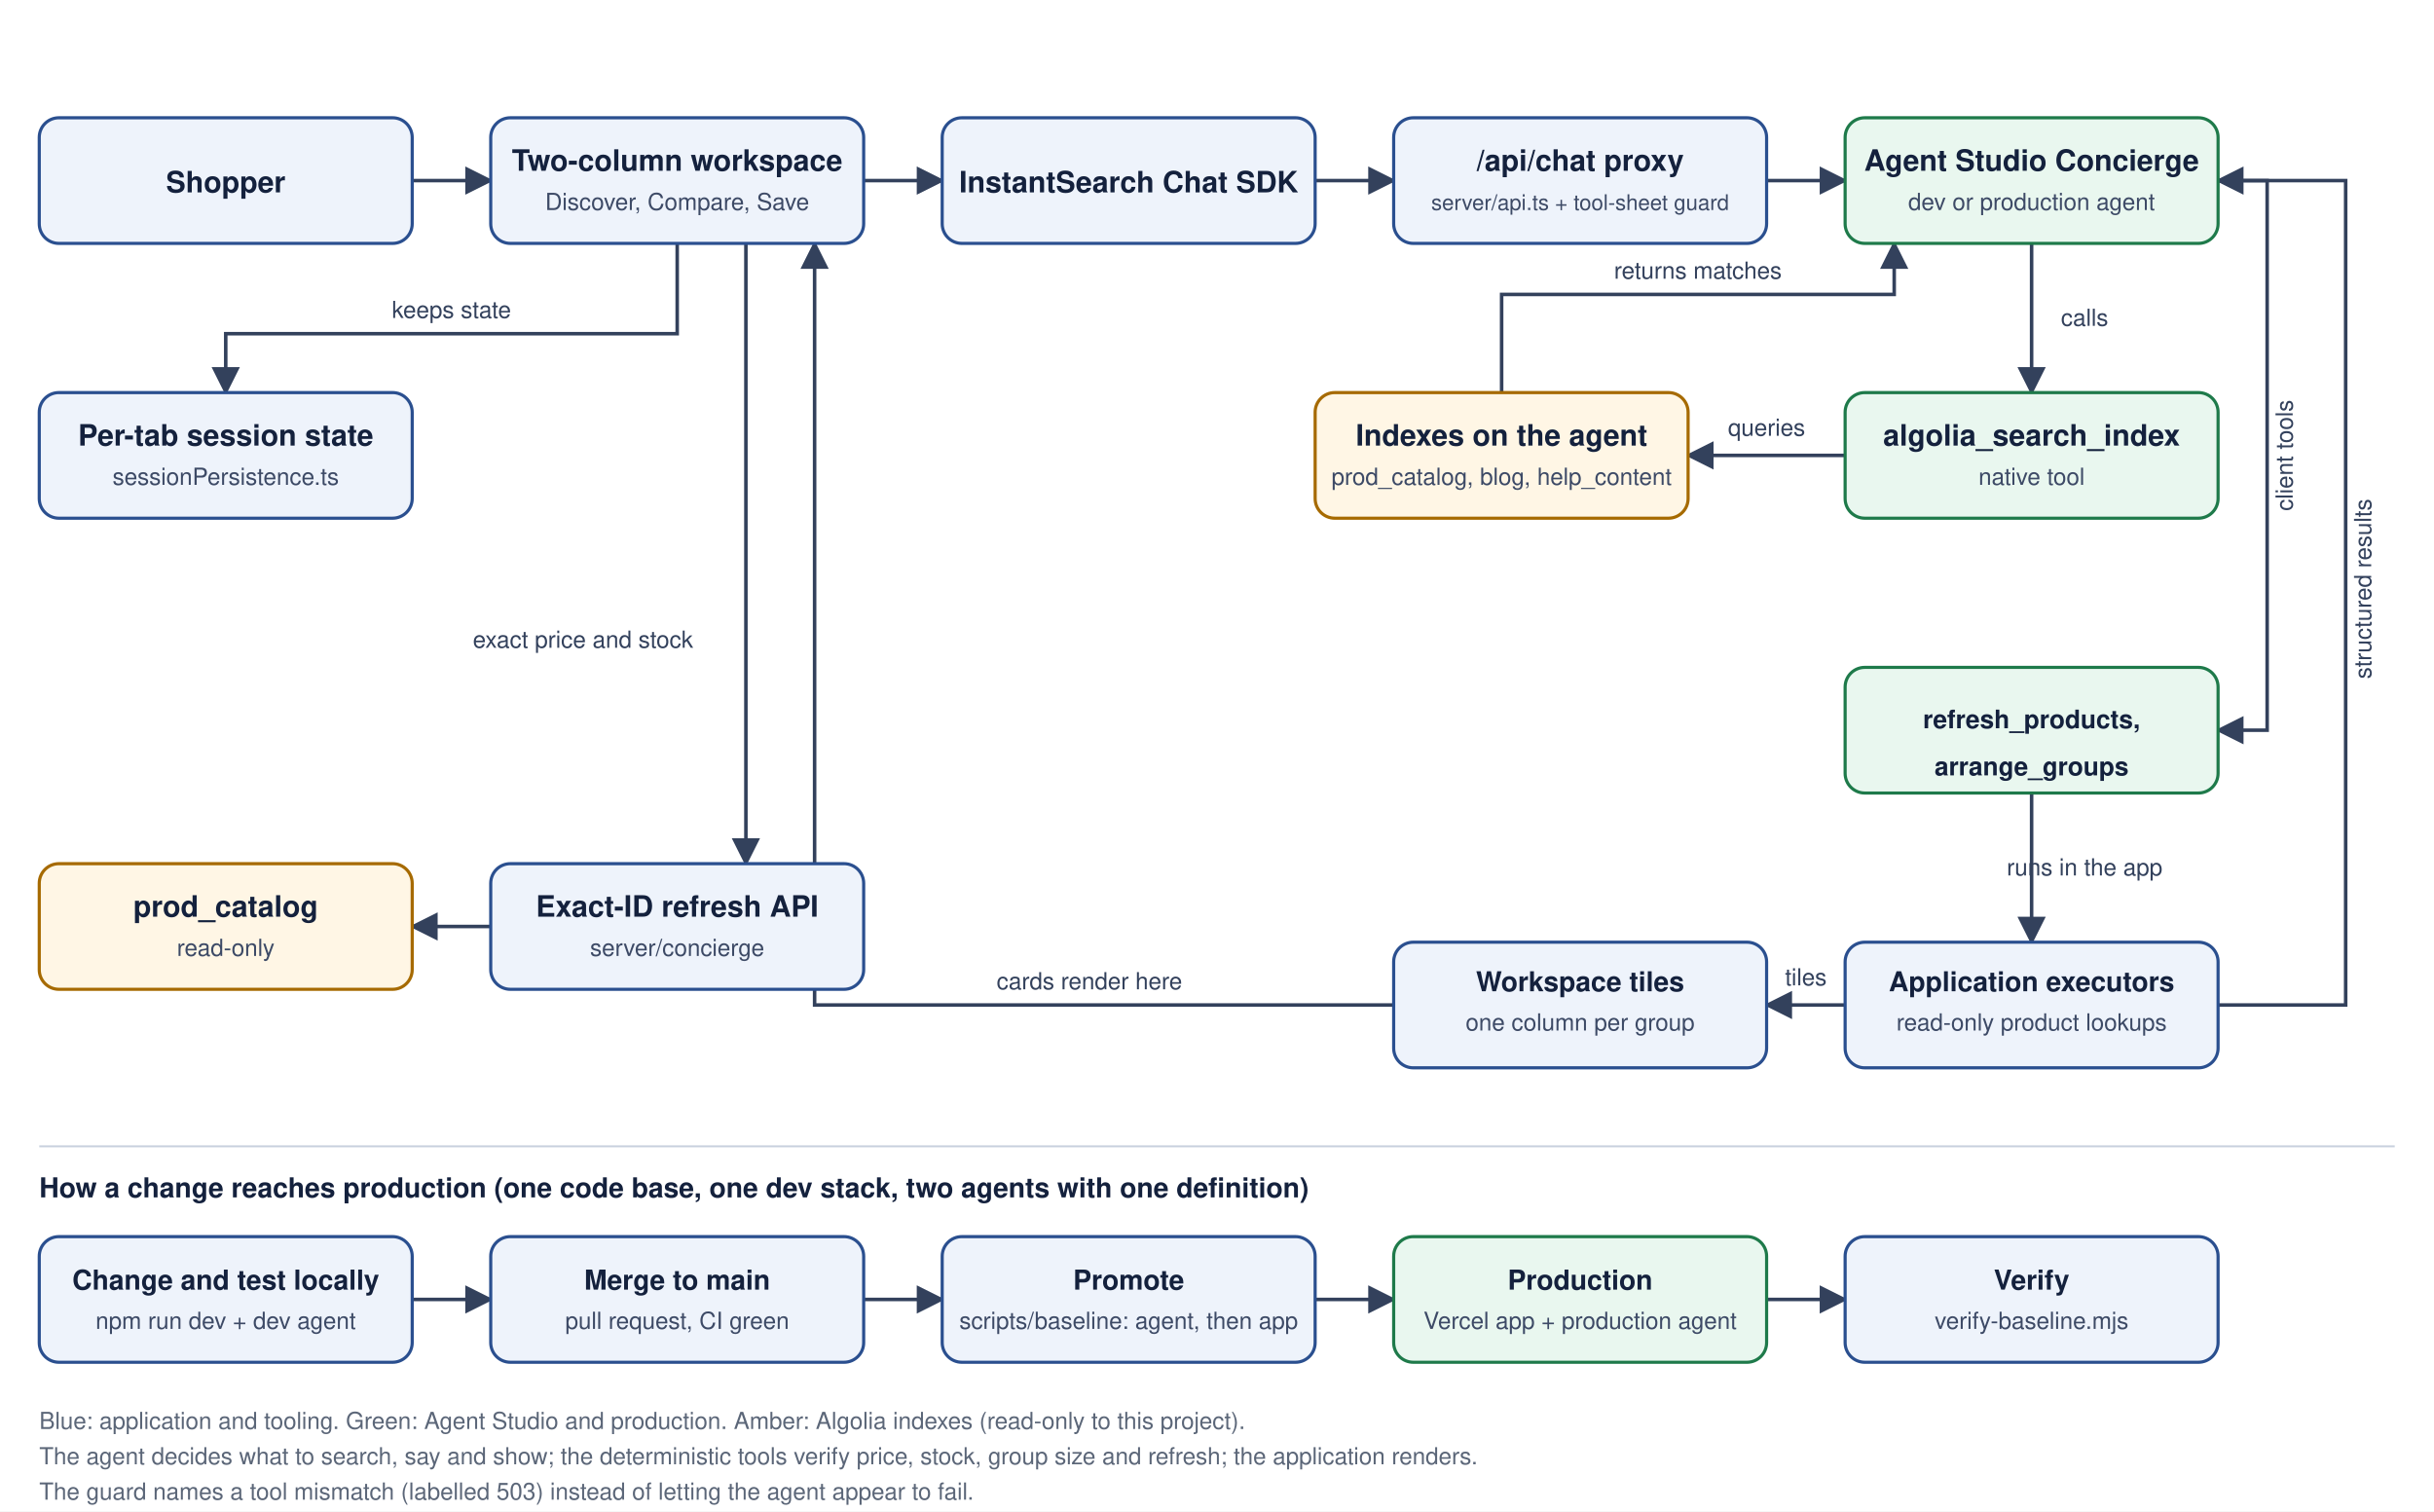
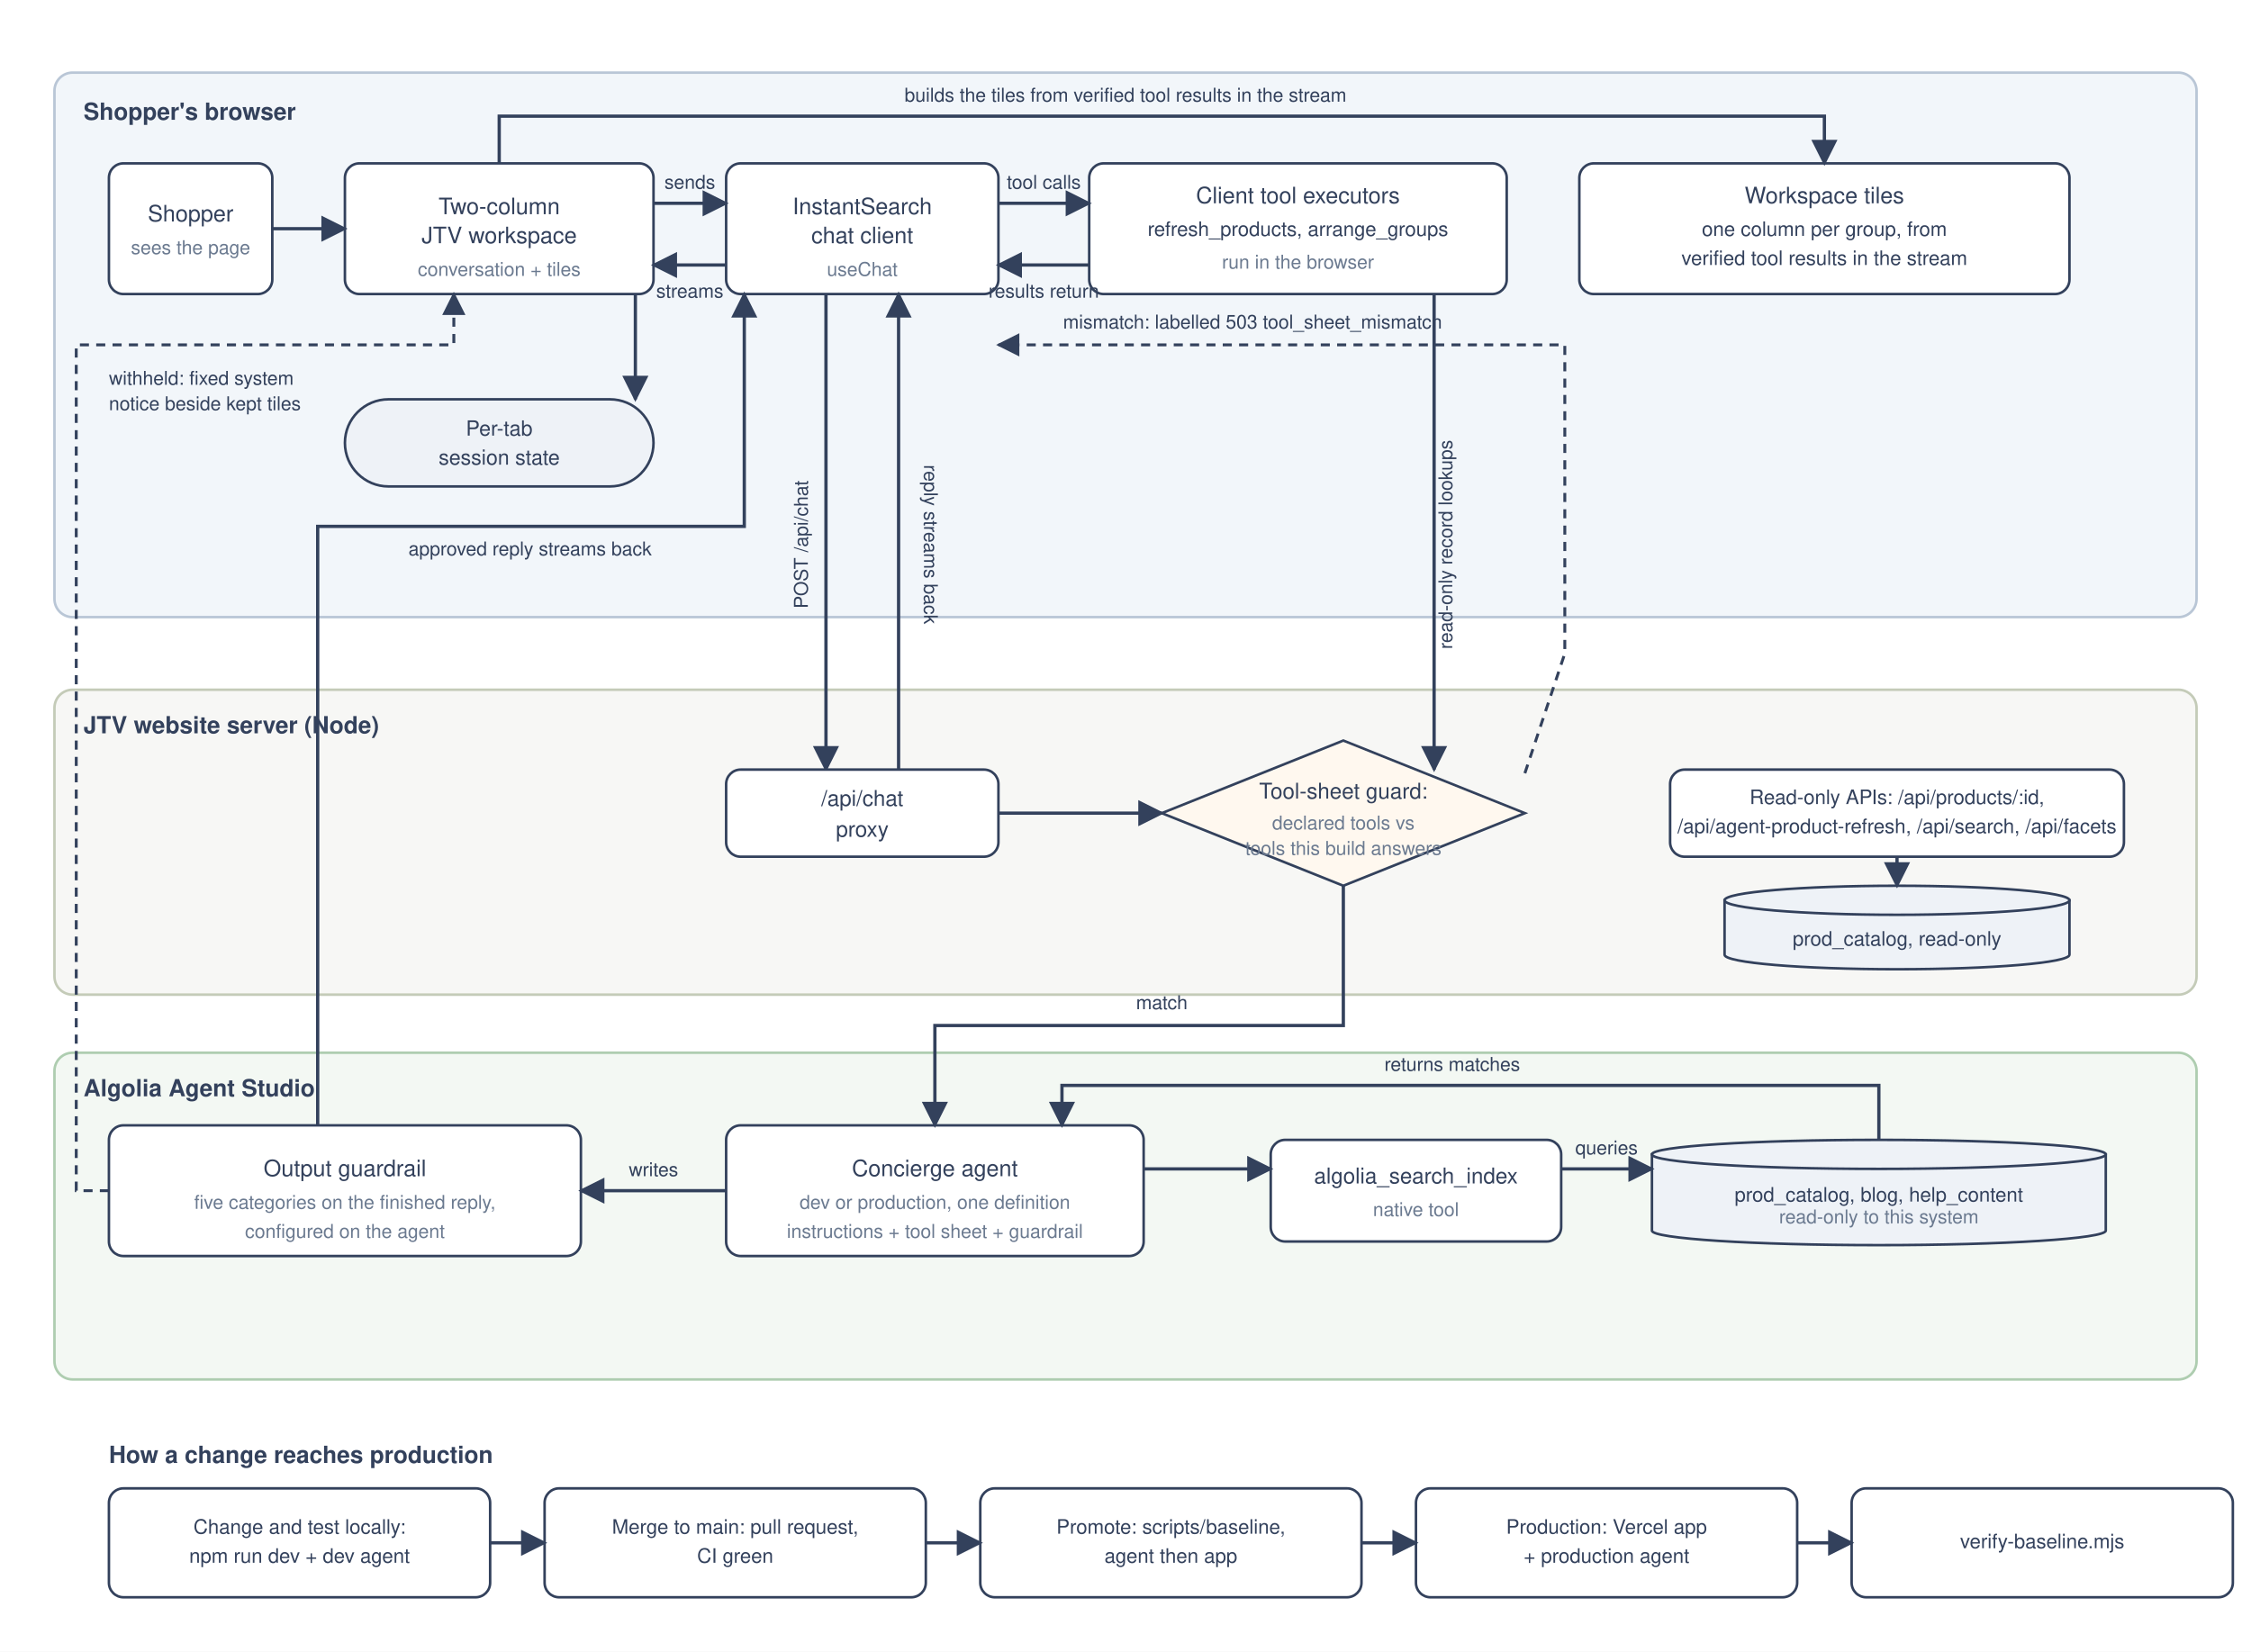
- <svg xmlns="http://www.w3.org/2000/svg" width="1240" height="770" viewBox="0 0 1240 770" font-family="Helvetica, Arial, sans-serif">
+ <svg xmlns="http://www.w3.org/2000/svg" width="1240" height="910" viewBox="0 0 1240 910" font-family="Helvetica, Arial, sans-serif">
  <defs>
    <marker id="ah" viewBox="0 0 10 10" refX="9" refY="5" markerWidth="8" markerHeight="8" orient="auto-start-reverse">
      <path d="M0,0 L10,5 L0,10 z" fill="#33415c" />
    </marker>
  </defs>
-   <rect width="1240" height="770" fill="#ffffff" />
-   <polyline points="210,92 250,92" fill="none" stroke="#33415c" stroke-width="1.8" marker-end="url(#ah)" />
-   <polyline points="440,92 480,92" fill="none" stroke="#33415c" stroke-width="1.8" marker-end="url(#ah)" />
-   <polyline points="670,92 710,92" fill="none" stroke="#33415c" stroke-width="1.8" marker-end="url(#ah)" />
-   <polyline points="900,92 940,92" fill="none" stroke="#33415c" stroke-width="1.8" marker-end="url(#ah)" />
-   <polyline points="1035,124 1035,200" fill="none" stroke="#33415c" stroke-width="1.8" marker-end="url(#ah)" />
-   <text x="1062" y="166" font-size="12" fill="#33415c" text-anchor="middle">calls</text>
-   <polyline points="940,232 860,232" fill="none" stroke="#33415c" stroke-width="1.8" marker-end="url(#ah)" />
-   <text x="900" y="222" font-size="12" fill="#33415c" text-anchor="middle">queries</text>
-   <polyline points="765,200 765,150 965,150 965,124" fill="none" stroke="#33415c" stroke-width="1.8" marker-end="url(#ah)" />
-   <text x="865" y="142" font-size="12" fill="#33415c" text-anchor="middle">returns matches</text>
-   <polyline points="1130,92 1155,92 1155,372 1130,372" fill="none" stroke="#33415c" stroke-width="1.8" marker-end="url(#ah)" />
-   <text transform="rotate(-90 1168 232)" x="1168" y="232" font-size="12" fill="#33415c" text-anchor="middle">client tools</text>
-   <polyline points="1035,404 1035,480" fill="none" stroke="#33415c" stroke-width="1.8" marker-end="url(#ah)" />
-   <text x="1062" y="446" font-size="12" fill="#33415c" text-anchor="middle">runs in the app</text>
-   <polyline points="1130,512 1195,512 1195,92 1130,92" fill="none" stroke="#33415c" stroke-width="1.8" marker-end="url(#ah)" />
-   <text transform="rotate(-90 1208 300)" x="1208" y="300" font-size="12" fill="#33415c" text-anchor="middle">structured results</text>
-   <polyline points="940,512 900,512" fill="none" stroke="#33415c" stroke-width="1.8" marker-end="url(#ah)" />
-   <text x="920" y="502" font-size="12" fill="#33415c" text-anchor="middle">tiles</text>
-   <polyline points="710,512 415,512 415,124" fill="none" stroke="#33415c" stroke-width="1.8" marker-end="url(#ah)" />
-   <text x="555" y="504" font-size="12" fill="#33415c" text-anchor="middle">cards render here</text>
-   <polyline points="380,124 380,440" fill="none" stroke="#33415c" stroke-width="1.8" marker-end="url(#ah)" />
-   <text x="297" y="330" font-size="12" fill="#33415c" text-anchor="middle">exact price and stock</text>
-   <polyline points="345,124 345,170 115,170 115,200" fill="none" stroke="#33415c" stroke-width="1.8" marker-end="url(#ah)" />
-   <text x="230" y="162" font-size="12" fill="#33415c" text-anchor="middle">keeps state</text>
-   <polyline points="250,472 210,472" fill="none" stroke="#33415c" stroke-width="1.8" marker-end="url(#ah)" />
-   <rect x="20" y="60" width="190" height="64" rx="10" fill="#eef3fb" stroke="#2a4f8f" stroke-width="1.6" />
-   <text x="115" y="98" text-anchor="middle" font-size="15" font-weight="700" fill="#14213d">Shopper</text>
-   <rect x="250" y="60" width="190" height="64" rx="10" fill="#eef3fb" stroke="#2a4f8f" stroke-width="1.6" />
-   <text x="345" y="87" text-anchor="middle" font-size="15" font-weight="700" fill="#14213d">Two-column workspace</text>
-   <text x="345" y="107" text-anchor="middle" font-size="12" fill="#3d4a66">Discover, Compare, Save</text>
-   <rect x="480" y="60" width="190" height="64" rx="10" fill="#eef3fb" stroke="#2a4f8f" stroke-width="1.6" />
-   <text x="575" y="98" text-anchor="middle" font-size="15" font-weight="700" fill="#14213d">InstantSearch Chat SDK</text>
-   <rect x="710" y="60" width="190" height="64" rx="10" fill="#eef3fb" stroke="#2a4f8f" stroke-width="1.6" />
-   <text x="805" y="87" text-anchor="middle" font-size="15" font-weight="700" fill="#14213d">/api/chat proxy</text>
-   <text x="805" y="107" text-anchor="middle" font-size="11" fill="#3d4a66">server/api.ts + tool-sheet guard</text>
-   <rect x="940" y="60" width="190" height="64" rx="10" fill="#e9f7ef" stroke="#1e7a4a" stroke-width="1.6" />
-   <text x="1035" y="87" text-anchor="middle" font-size="15" font-weight="700" fill="#14213d">Agent Studio Concierge</text>
-   <text x="1035" y="107" text-anchor="middle" font-size="12" fill="#3d4a66">dev or production agent</text>
-   <rect x="940" y="200" width="190" height="64" rx="10" fill="#e9f7ef" stroke="#1e7a4a" stroke-width="1.6" />
-   <text x="1035" y="227" text-anchor="middle" font-size="15" font-weight="700" fill="#14213d">algolia_search_index</text>
-   <text x="1035" y="247" text-anchor="middle" font-size="12" fill="#3d4a66">native tool</text>
-   <rect x="670" y="200" width="190" height="64" rx="10" fill="#fff6e5" stroke="#a66a00" stroke-width="1.6" />
-   <text x="765" y="227" text-anchor="middle" font-size="15" font-weight="700" fill="#14213d">Indexes on the agent</text>
-   <text x="765" y="247" text-anchor="middle" font-size="12" fill="#3d4a66">prod_catalog, blog, help_content</text>
-   <rect x="940" y="340" width="190" height="64" rx="10" fill="#e9f7ef" stroke="#1e7a4a" stroke-width="1.6" />
-   <text x="1035" y="371" text-anchor="middle" font-size="13" font-weight="700" fill="#14213d">refresh_products,</text>
-   <text x="1035" y="395" text-anchor="middle" font-size="13" font-weight="700" fill="#14213d">arrange_groups</text>
-   <rect x="940" y="480" width="190" height="64" rx="10" fill="#eef3fb" stroke="#2a4f8f" stroke-width="1.6" />
-   <text x="1035" y="505" text-anchor="middle" font-size="14" font-weight="700" fill="#14213d">Application executors</text>
-   <text x="1035" y="525" text-anchor="middle" font-size="12" fill="#3d4a66">read-only product lookups</text>
-   <rect x="710" y="480" width="190" height="64" rx="10" fill="#eef3fb" stroke="#2a4f8f" stroke-width="1.6" />
-   <text x="805" y="505" text-anchor="middle" font-size="14" font-weight="700" fill="#14213d">Workspace tiles</text>
-   <text x="805" y="525" text-anchor="middle" font-size="12" fill="#3d4a66">one column per group</text>
-   <rect x="250" y="440" width="190" height="64" rx="10" fill="#eef3fb" stroke="#2a4f8f" stroke-width="1.6" />
-   <text x="345" y="467" text-anchor="middle" font-size="15" font-weight="700" fill="#14213d">Exact-ID refresh API</text>
-   <text x="345" y="487" text-anchor="middle" font-size="12" fill="#3d4a66">server/concierge</text>
-   <rect x="20" y="440" width="190" height="64" rx="10" fill="#fff6e5" stroke="#a66a00" stroke-width="1.6" />
-   <text x="115" y="467" text-anchor="middle" font-size="15" font-weight="700" fill="#14213d">prod_catalog</text>
-   <text x="115" y="487" text-anchor="middle" font-size="12" fill="#3d4a66">read-only</text>
-   <rect x="20" y="200" width="190" height="64" rx="10" fill="#eef3fb" stroke="#2a4f8f" stroke-width="1.6" />
-   <text x="115" y="227" text-anchor="middle" font-size="15" font-weight="700" fill="#14213d">Per-tab session state</text>
-   <text x="115" y="247" text-anchor="middle" font-size="12" fill="#3d4a66">sessionPersistence.ts</text>
-   <line x1="20" y1="584" x2="1220" y2="584" stroke="#c9d1de" stroke-width="1" />
-   <text x="20" y="610" font-size="14" font-weight="700" fill="#14213d">How a change reaches production (one code base, one dev stack, two agents with one definition)</text>
-   <polyline points="210,662 250,662" fill="none" stroke="#33415c" stroke-width="1.8" marker-end="url(#ah)" />
-   <polyline points="440,662 480,662" fill="none" stroke="#33415c" stroke-width="1.8" marker-end="url(#ah)" />
-   <polyline points="670,662 710,662" fill="none" stroke="#33415c" stroke-width="1.8" marker-end="url(#ah)" />
-   <polyline points="900,662 940,662" fill="none" stroke="#33415c" stroke-width="1.8" marker-end="url(#ah)" />
-   <rect x="20" y="630" width="190" height="64" rx="10" fill="#eef3fb" stroke="#2a4f8f" stroke-width="1.6" />
-   <text x="115" y="657" text-anchor="middle" font-size="14" font-weight="700" fill="#14213d">Change and test locally</text>
-   <text x="115" y="677" text-anchor="middle" font-size="12" fill="#3d4a66">npm run dev + dev agent</text>
-   <rect x="250" y="630" width="190" height="64" rx="10" fill="#eef3fb" stroke="#2a4f8f" stroke-width="1.6" />
-   <text x="345" y="657" text-anchor="middle" font-size="14" font-weight="700" fill="#14213d">Merge to main</text>
-   <text x="345" y="677" text-anchor="middle" font-size="12" fill="#3d4a66">pull request, CI green</text>
-   <rect x="480" y="630" width="190" height="64" rx="10" fill="#eef3fb" stroke="#2a4f8f" stroke-width="1.6" />
-   <text x="575" y="657" text-anchor="middle" font-size="14" font-weight="700" fill="#14213d">Promote</text>
-   <text x="575" y="677" text-anchor="middle" font-size="12" fill="#3d4a66">scripts/baseline: agent, then app</text>
-   <rect x="710" y="630" width="190" height="64" rx="10" fill="#e9f7ef" stroke="#1e7a4a" stroke-width="1.6" />
-   <text x="805" y="657" text-anchor="middle" font-size="14" font-weight="700" fill="#14213d">Production</text>
-   <text x="805" y="677" text-anchor="middle" font-size="12" fill="#3d4a66">Vercel app + production agent</text>
-   <rect x="940" y="630" width="190" height="64" rx="10" fill="#eef3fb" stroke="#2a4f8f" stroke-width="1.6" />
-   <text x="1035" y="657" text-anchor="middle" font-size="14" font-weight="700" fill="#14213d">Verify</text>
-   <text x="1035" y="677" text-anchor="middle" font-size="12" fill="#3d4a66">verify-baseline.mjs</text>
-   <text x="20" y="728" font-size="12" fill="#5b6678">Blue: application and tooling. Green: Agent Studio and production. Amber: Algolia indexes (read-only to this project).</text>
-   <text x="20" y="746" font-size="12" fill="#5b6678">The agent decides what to search, say and show; the deterministic tools verify price, stock, group size and refresh; the application renders.</text>
-   <text x="20" y="764" font-size="12" fill="#5b6678">The guard names a tool mismatch (labelled 503) instead of letting the agent appear to fail.</text>
+   <rect width="1240" height="910" fill="#ffffff" />
+   <rect x="30" y="40" width="1180" height="300" rx="10" fill="#f2f6fa" stroke="#b9c6d6" stroke-width="1.4" />
+   <text x="46" y="66" font-size="13" font-weight="700" fill="#33415c">Shopper's browser</text>
+   <rect x="30" y="380" width="1180" height="168" rx="10" fill="#f7f7f5" stroke="#c4cbb8" stroke-width="1.4" />
+   <text x="46" y="404" font-size="13" font-weight="700" fill="#33415c">JTV website server (Node)</text>
+   <rect x="30" y="580" width="1180" height="180" rx="10" fill="#f3f8f3" stroke="#aecdb0" stroke-width="1.4" />
+   <text x="46" y="604" font-size="13" font-weight="700" fill="#33415c">Algolia Agent Studio</text>
+   <rect x="60" y="90" width="90" height="72" rx="8" fill="#ffffff" stroke="#33415c" stroke-width="1.4" />
+   <text x="105" y="122" font-size="12.5" fill="#33415c" text-anchor="middle">Shopper</text>
+   <text x="105" y="140" font-size="10.5" fill="#6b7a90" text-anchor="middle">sees the page</text>
+   <rect x="190" y="90" width="170" height="72" rx="8" fill="#ffffff" stroke="#33415c" stroke-width="1.4" />
+   <text x="275" y="118" font-size="12.5" fill="#33415c" text-anchor="middle">Two-column</text>
+   <text x="275" y="134" font-size="12.5" fill="#33415c" text-anchor="middle">JTV workspace</text>
+   <text x="275" y="152" font-size="10.5" fill="#6b7a90" text-anchor="middle">conversation + tiles</text>
+   <rect x="400" y="90" width="150" height="72" rx="8" fill="#ffffff" stroke="#33415c" stroke-width="1.4" />
+   <text x="475" y="118" font-size="12.5" fill="#33415c" text-anchor="middle">InstantSearch</text>
+   <text x="475" y="134" font-size="12.5" fill="#33415c" text-anchor="middle">chat client</text>
+   <text x="475" y="152" font-size="10.5" fill="#6b7a90" text-anchor="middle">useChat</text>
+   <rect x="600" y="90" width="230" height="72" rx="8" fill="#ffffff" stroke="#33415c" stroke-width="1.4" />
+   <text x="715" y="112" font-size="12.5" fill="#33415c" text-anchor="middle">Client tool executors</text>
+   <text x="715" y="130" font-size="11" fill="#33415c" text-anchor="middle">refresh_products, arrange_groups</text>
+   <text x="715" y="148" font-size="10.5" fill="#6b7a90" text-anchor="middle">run in the browser</text>
+   <rect x="870" y="90" width="270" height="72" rx="8" fill="#ffffff" stroke="#33415c" stroke-width="1.4" />
+   <text x="1005" y="112" font-size="12.5" fill="#33415c" text-anchor="middle">Workspace tiles</text>
+   <text x="1005" y="130" font-size="11" fill="#33415c" text-anchor="middle">one column per group, from</text>
+   <text x="1005" y="146" font-size="11" fill="#33415c" text-anchor="middle">verified tool results in the stream</text>
+   <rect x="190" y="220" width="170" height="48" rx="24" fill="#eef2f7" stroke="#33415c" stroke-width="1.4" />
+   <text x="275" y="240" font-size="11.5" fill="#33415c" text-anchor="middle">Per-tab</text>
+   <text x="275" y="256" font-size="11.5" fill="#33415c" text-anchor="middle">session state</text>
+   <polyline points="150,126 190,126" fill="none" stroke="#33415c" stroke-width="1.8" marker-end="url(#ah)" />
+   <polyline points="360,112 400,112" fill="none" stroke="#33415c" stroke-width="1.8" marker-end="url(#ah)" />
+   <text x="380" y="104" font-size="10.5" fill="#33415c" text-anchor="middle">sends</text>
+   <polyline points="400,146 360,146" fill="none" stroke="#33415c" stroke-width="1.8" marker-end="url(#ah)" />
+   <text x="380" y="164" font-size="10.5" fill="#33415c" text-anchor="middle">streams</text>
+   <polyline points="275,90 275,64 1005,64 1005,90" fill="none" stroke="#33415c" stroke-width="1.8" marker-end="url(#ah)" />
+   <text x="620" y="56" font-size="10.5" fill="#33415c" text-anchor="middle">builds the tiles from verified tool results in the stream</text>
+   <polyline points="550,112 600,112" fill="none" stroke="#33415c" stroke-width="1.8" marker-end="url(#ah)" />
+   <text x="575" y="104" font-size="10.5" fill="#33415c" text-anchor="middle">tool calls</text>
+   <polyline points="600,146 550,146" fill="none" stroke="#33415c" stroke-width="1.8" marker-end="url(#ah)" />
+   <text x="575" y="164" font-size="10.5" fill="#33415c" text-anchor="middle">results return</text>
+   <polyline points="350,162 350,220" fill="none" stroke="#33415c" stroke-width="1.8" marker-end="url(#ah)" />
+   <polyline points="455,162 455,424" fill="none" stroke="#33415c" stroke-width="1.8" marker-end="url(#ah)" />
+   <text x="445" y="300" font-size="10.5" fill="#33415c" text-anchor="middle" transform="rotate(-90 445 300)">POST /api/chat</text>
+   <polyline points="495,424 495,162" fill="none" stroke="#33415c" stroke-width="1.8" marker-end="url(#ah)" />
+   <text x="509" y="300" font-size="10.5" fill="#33415c" text-anchor="middle" transform="rotate(90 509 300)">reply streams back</text>
+   <rect x="400" y="424" width="150" height="48" rx="8" fill="#ffffff" stroke="#33415c" stroke-width="1.4" />
+   <text x="475" y="444" font-size="12" fill="#33415c" text-anchor="middle">/api/chat</text>
+   <text x="475" y="461" font-size="12" fill="#33415c" text-anchor="middle">proxy</text>
+   <polygon points="640,448 740,408 840,448 740,488" fill="#fff8ef" stroke="#33415c" stroke-width="1.4" />
+   <text x="740" y="440" font-size="12" fill="#33415c" text-anchor="middle">Tool-sheet guard:</text>
+   <text x="740" y="457" font-size="10.5" fill="#6b7a90" text-anchor="middle">declared tools vs</text>
+   <text x="740" y="471" font-size="10.5" fill="#6b7a90" text-anchor="middle">tools this build answers</text>
+   <rect x="920" y="424" width="250" height="48" rx="8" fill="#ffffff" stroke="#33415c" stroke-width="1.4" />
+   <text x="1045" y="443" font-size="11" fill="#33415c" text-anchor="middle">Read-only APIs: /api/products/:id,</text>
+   <text x="1045" y="459" font-size="11" fill="#33415c" text-anchor="middle">/api/agent-product-refresh, /api/search, /api/facets</text>
+   <path d="M 950 496 h 190 v 30 a 95 8 0 0 1 -190 0 z" fill="#eef2f7" stroke="#33415c" stroke-width="1.4" />
+   <ellipse cx="1045" cy="496" rx="95" ry="8" fill="#eef2f7" stroke="#33415c" stroke-width="1.4" />
+   <text x="1045" y="521" font-size="11" fill="#33415c" text-anchor="middle">prod_catalog, read-only</text>
+   <polyline points="550,448 640,448" fill="none" stroke="#33415c" stroke-width="1.8" marker-end="url(#ah)" />
+   <polyline points="790,162 790,424" fill="none" stroke="#33415c" stroke-width="1.8" marker-end="url(#ah)" />
+   <text x="800" y="300" font-size="10.5" fill="#33415c" text-anchor="middle" transform="rotate(-90 800 300)">read-only record lookups</text>
+   <polyline points="1045,472 1045,488" fill="none" stroke="#33415c" stroke-width="1.8" marker-end="url(#ah)" />
+   <polyline points="840,426 862,360 862,190 550,190" fill="none" stroke="#33415c" stroke-width="1.6" stroke-dasharray="5 4" marker-end="url(#ah)" />
+   <text x="690" y="181" font-size="10.5" fill="#33415c" text-anchor="middle">mismatch: labelled 503 tool_sheet_mismatch</text>
+   <rect x="400" y="620" width="230" height="72" rx="8" fill="#ffffff" stroke="#33415c" stroke-width="1.4" />
+   <text x="515" y="648" font-size="12.5" fill="#33415c" text-anchor="middle">Concierge agent</text>
+   <text x="515" y="666" font-size="10.5" fill="#6b7a90" text-anchor="middle">dev or production, one definition</text>
+   <text x="515" y="682" font-size="10.5" fill="#6b7a90" text-anchor="middle">instructions + tool sheet + guardrail</text>
+   <rect x="700" y="628" width="160" height="56" rx="8" fill="#ffffff" stroke="#33415c" stroke-width="1.4" />
+   <text x="780" y="652" font-size="12" fill="#33415c" text-anchor="middle">algolia_search_index</text>
+   <text x="780" y="670" font-size="10.5" fill="#6b7a90" text-anchor="middle">native tool</text>
+   <path d="M 910 636 h 250 v 42 a 125 8 0 0 1 -250 0 z" fill="#eef2f7" stroke="#33415c" stroke-width="1.4" />
+   <ellipse cx="1035" cy="636" rx="125" ry="8" fill="#eef2f7" stroke="#33415c" stroke-width="1.4" />
+   <text x="1035" y="662" font-size="11" fill="#33415c" text-anchor="middle">prod_catalog, blog, help_content</text>
+   <text x="1035" y="674" font-size="10.5" fill="#6b7a90" text-anchor="middle">read-only to this system</text>
+   <rect x="60" y="620" width="260" height="72" rx="8" fill="#ffffff" stroke="#33415c" stroke-width="1.4" />
+   <text x="190" y="648" font-size="12.5" fill="#33415c" text-anchor="middle">Output guardrail</text>
+   <text x="190" y="666" font-size="10.5" fill="#6b7a90" text-anchor="middle">five categories on the finished reply,</text>
+   <text x="190" y="682" font-size="10.5" fill="#6b7a90" text-anchor="middle">configured on the agent</text>
+   <polyline points="740,488 740,565 515,565 515,620" fill="none" stroke="#33415c" stroke-width="1.8" marker-end="url(#ah)" />
+   <text x="640" y="556" font-size="10.5" fill="#33415c" text-anchor="middle">match</text>
+   <polyline points="630,644 700,644" fill="none" stroke="#33415c" stroke-width="1.8" marker-end="url(#ah)" />
+   <polyline points="860,644 910,644" fill="none" stroke="#33415c" stroke-width="1.8" marker-end="url(#ah)" />
+   <text x="885" y="636" font-size="10.5" fill="#33415c" text-anchor="middle">queries</text>
+   <polyline points="1035,628 1035,598 585,598 585,620" fill="none" stroke="#33415c" stroke-width="1.8" marker-end="url(#ah)" />
+   <text x="800" y="590" font-size="10.5" fill="#33415c" text-anchor="middle">returns matches</text>
+   <polyline points="400,656 320,656" fill="none" stroke="#33415c" stroke-width="1.8" marker-end="url(#ah)" />
+   <text x="360" y="648" font-size="10.5" fill="#33415c" text-anchor="middle">writes</text>
+   <polyline points="175,620 175,290 410,290 410,162" fill="none" stroke="#33415c" stroke-width="1.8" marker-end="url(#ah)" />
+   <text x="292" y="306" font-size="10.5" fill="#33415c" text-anchor="middle">approved reply streams back</text>
+   <polyline points="60,656 42,656 42,190 250,190 250,162" fill="none" stroke="#33415c" stroke-width="1.6" stroke-dasharray="5 4" marker-end="url(#ah)" />
+   <text x="60" y="212" font-size="10.5" fill="#33415c" text-anchor="start">withheld: fixed system</text>
+   <text x="60" y="226" font-size="10.5" fill="#33415c" text-anchor="start">notice beside kept tiles</text>
+   <text x="60" y="806" font-size="13" font-weight="700" fill="#33415c">How a change reaches production</text>
+   <rect x="60" y="820" width="210" height="60" rx="8" fill="#ffffff" stroke="#33415c" stroke-width="1.4" />
+   <text x="165" y="845" font-size="11" fill="#33415c" text-anchor="middle">Change and test locally:</text>
+   <text x="165" y="861" font-size="11" fill="#33415c" text-anchor="middle">npm run dev + dev agent</text>
+   <rect x="300" y="820" width="210" height="60" rx="8" fill="#ffffff" stroke="#33415c" stroke-width="1.4" />
+   <text x="405" y="845" font-size="11" fill="#33415c" text-anchor="middle">Merge to main: pull request,</text>
+   <text x="405" y="861" font-size="11" fill="#33415c" text-anchor="middle">CI green</text>
+   <rect x="540" y="820" width="210" height="60" rx="8" fill="#ffffff" stroke="#33415c" stroke-width="1.4" />
+   <text x="645" y="845" font-size="11" fill="#33415c" text-anchor="middle">Promote: scripts/baseline,</text>
+   <text x="645" y="861" font-size="11" fill="#33415c" text-anchor="middle">agent then app</text>
+   <rect x="780" y="820" width="210" height="60" rx="8" fill="#ffffff" stroke="#33415c" stroke-width="1.4" />
+   <text x="885" y="845" font-size="11" fill="#33415c" text-anchor="middle">Production: Vercel app</text>
+   <text x="885" y="861" font-size="11" fill="#33415c" text-anchor="middle">+ production agent</text>
+   <rect x="1020" y="820" width="210" height="60" rx="8" fill="#ffffff" stroke="#33415c" stroke-width="1.4" />
+   <text x="1125" y="853" font-size="11" fill="#33415c" text-anchor="middle">verify-baseline.mjs</text>
+   <polyline points="270,850 300,850" fill="none" stroke="#33415c" stroke-width="1.8" marker-end="url(#ah)" />
+   <polyline points="510,850 540,850" fill="none" stroke="#33415c" stroke-width="1.8" marker-end="url(#ah)" />
+   <polyline points="750,850 780,850" fill="none" stroke="#33415c" stroke-width="1.8" marker-end="url(#ah)" />
+   <polyline points="990,850 1020,850" fill="none" stroke="#33415c" stroke-width="1.8" marker-end="url(#ah)" />
</svg>
